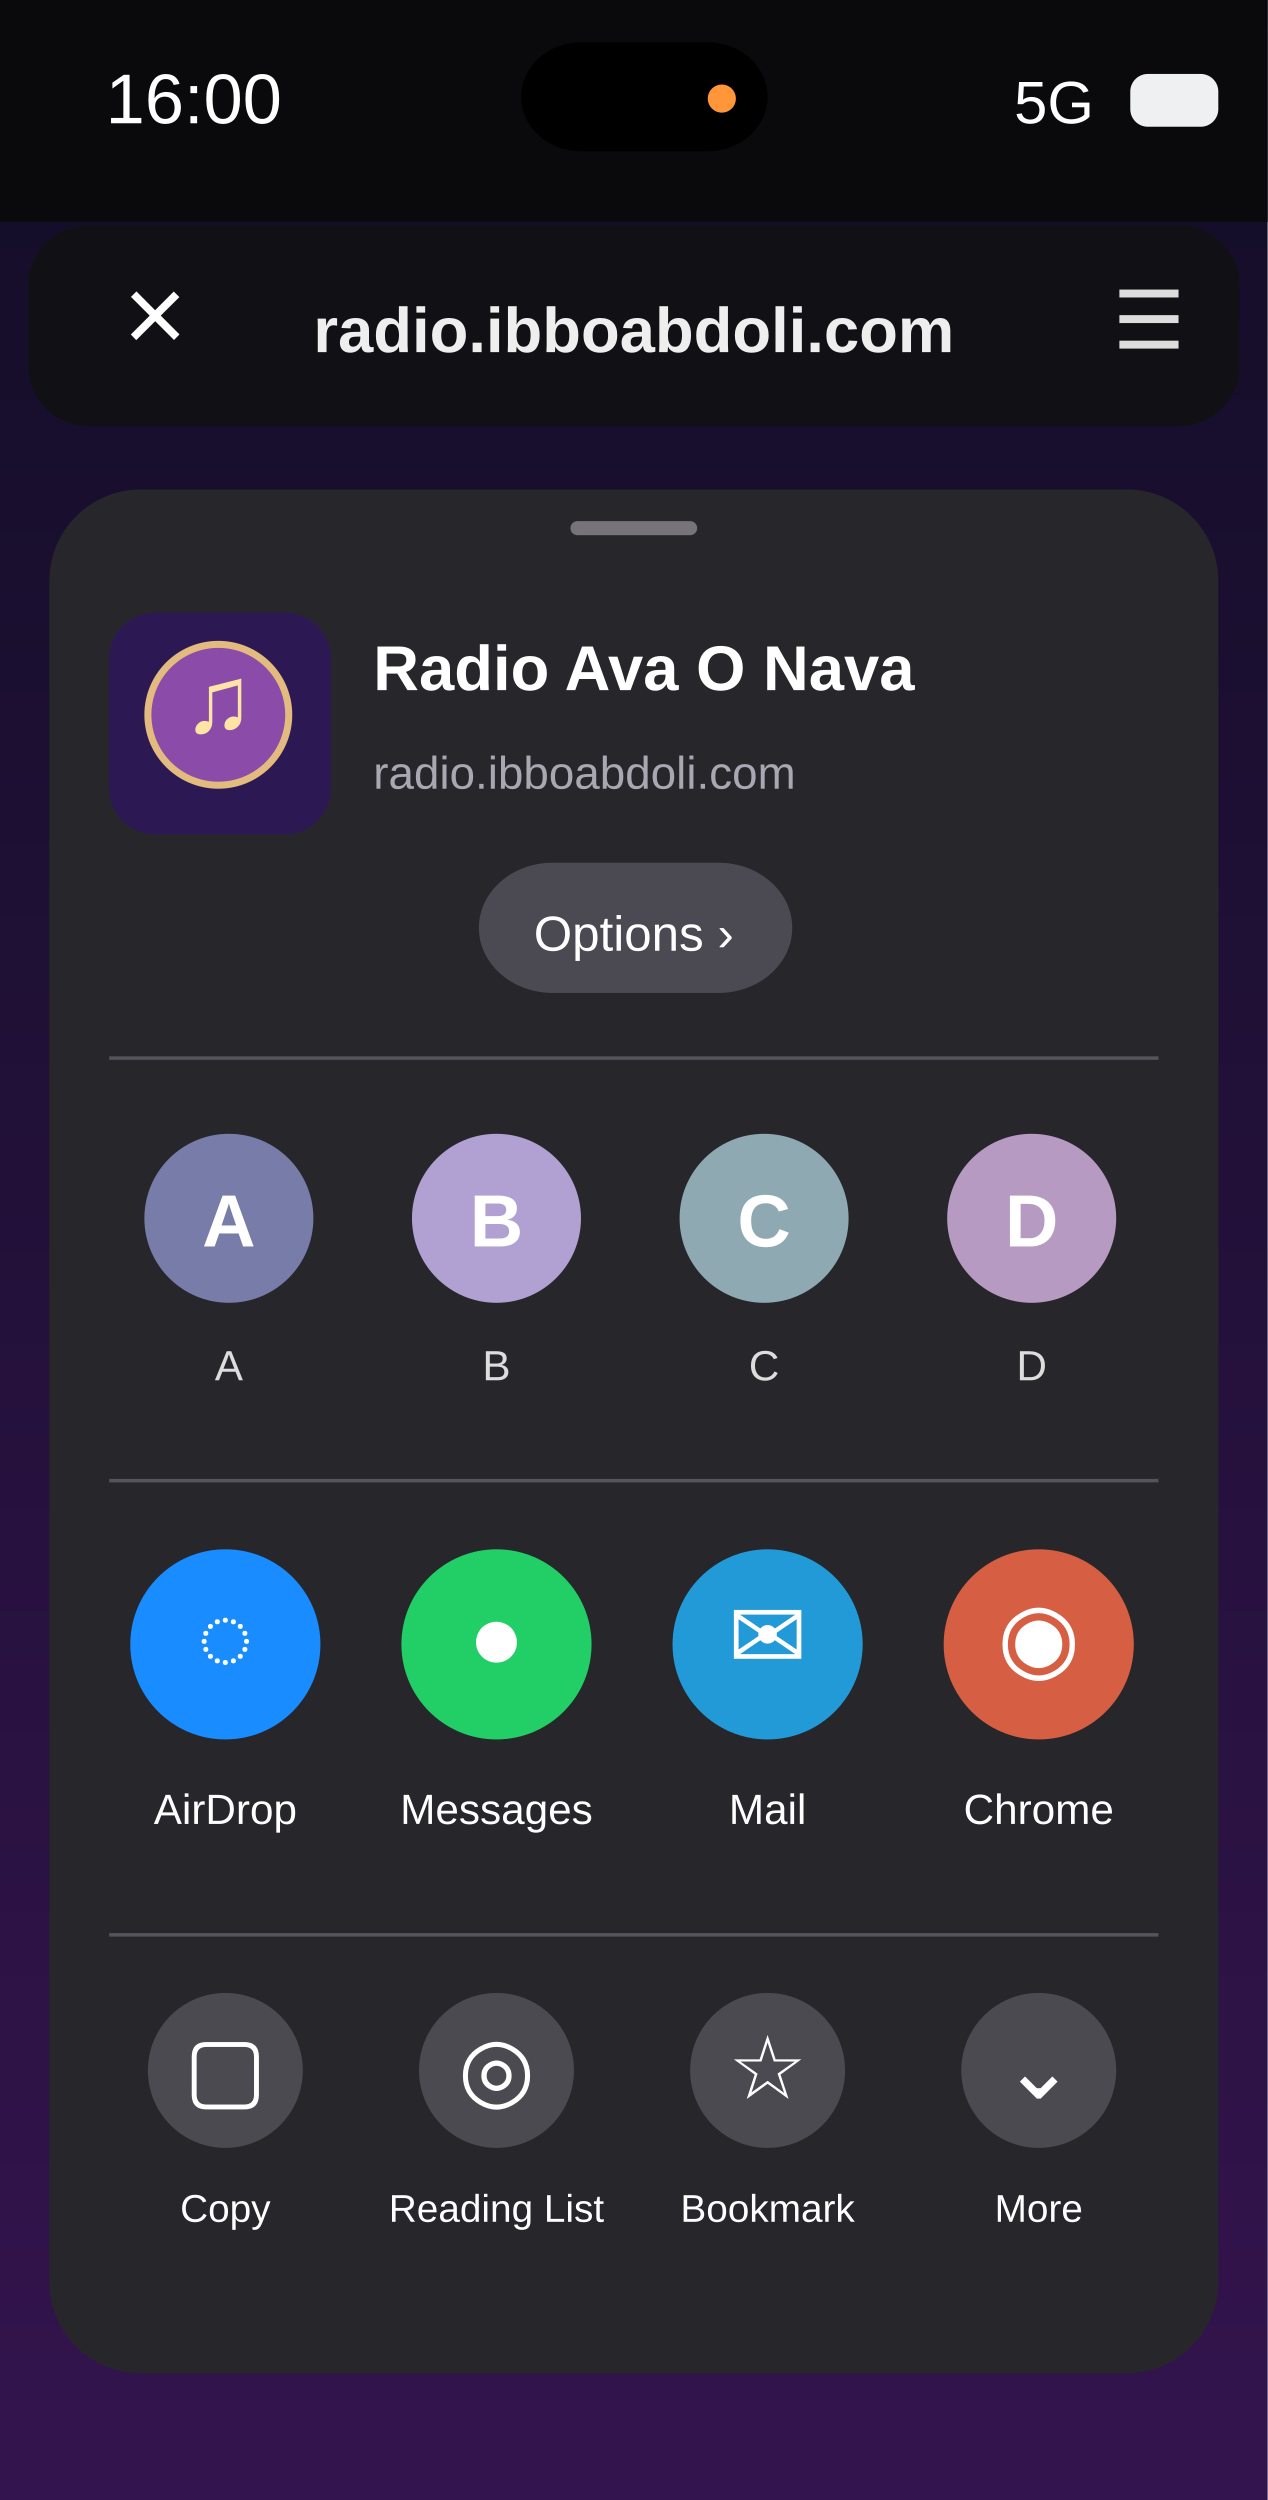
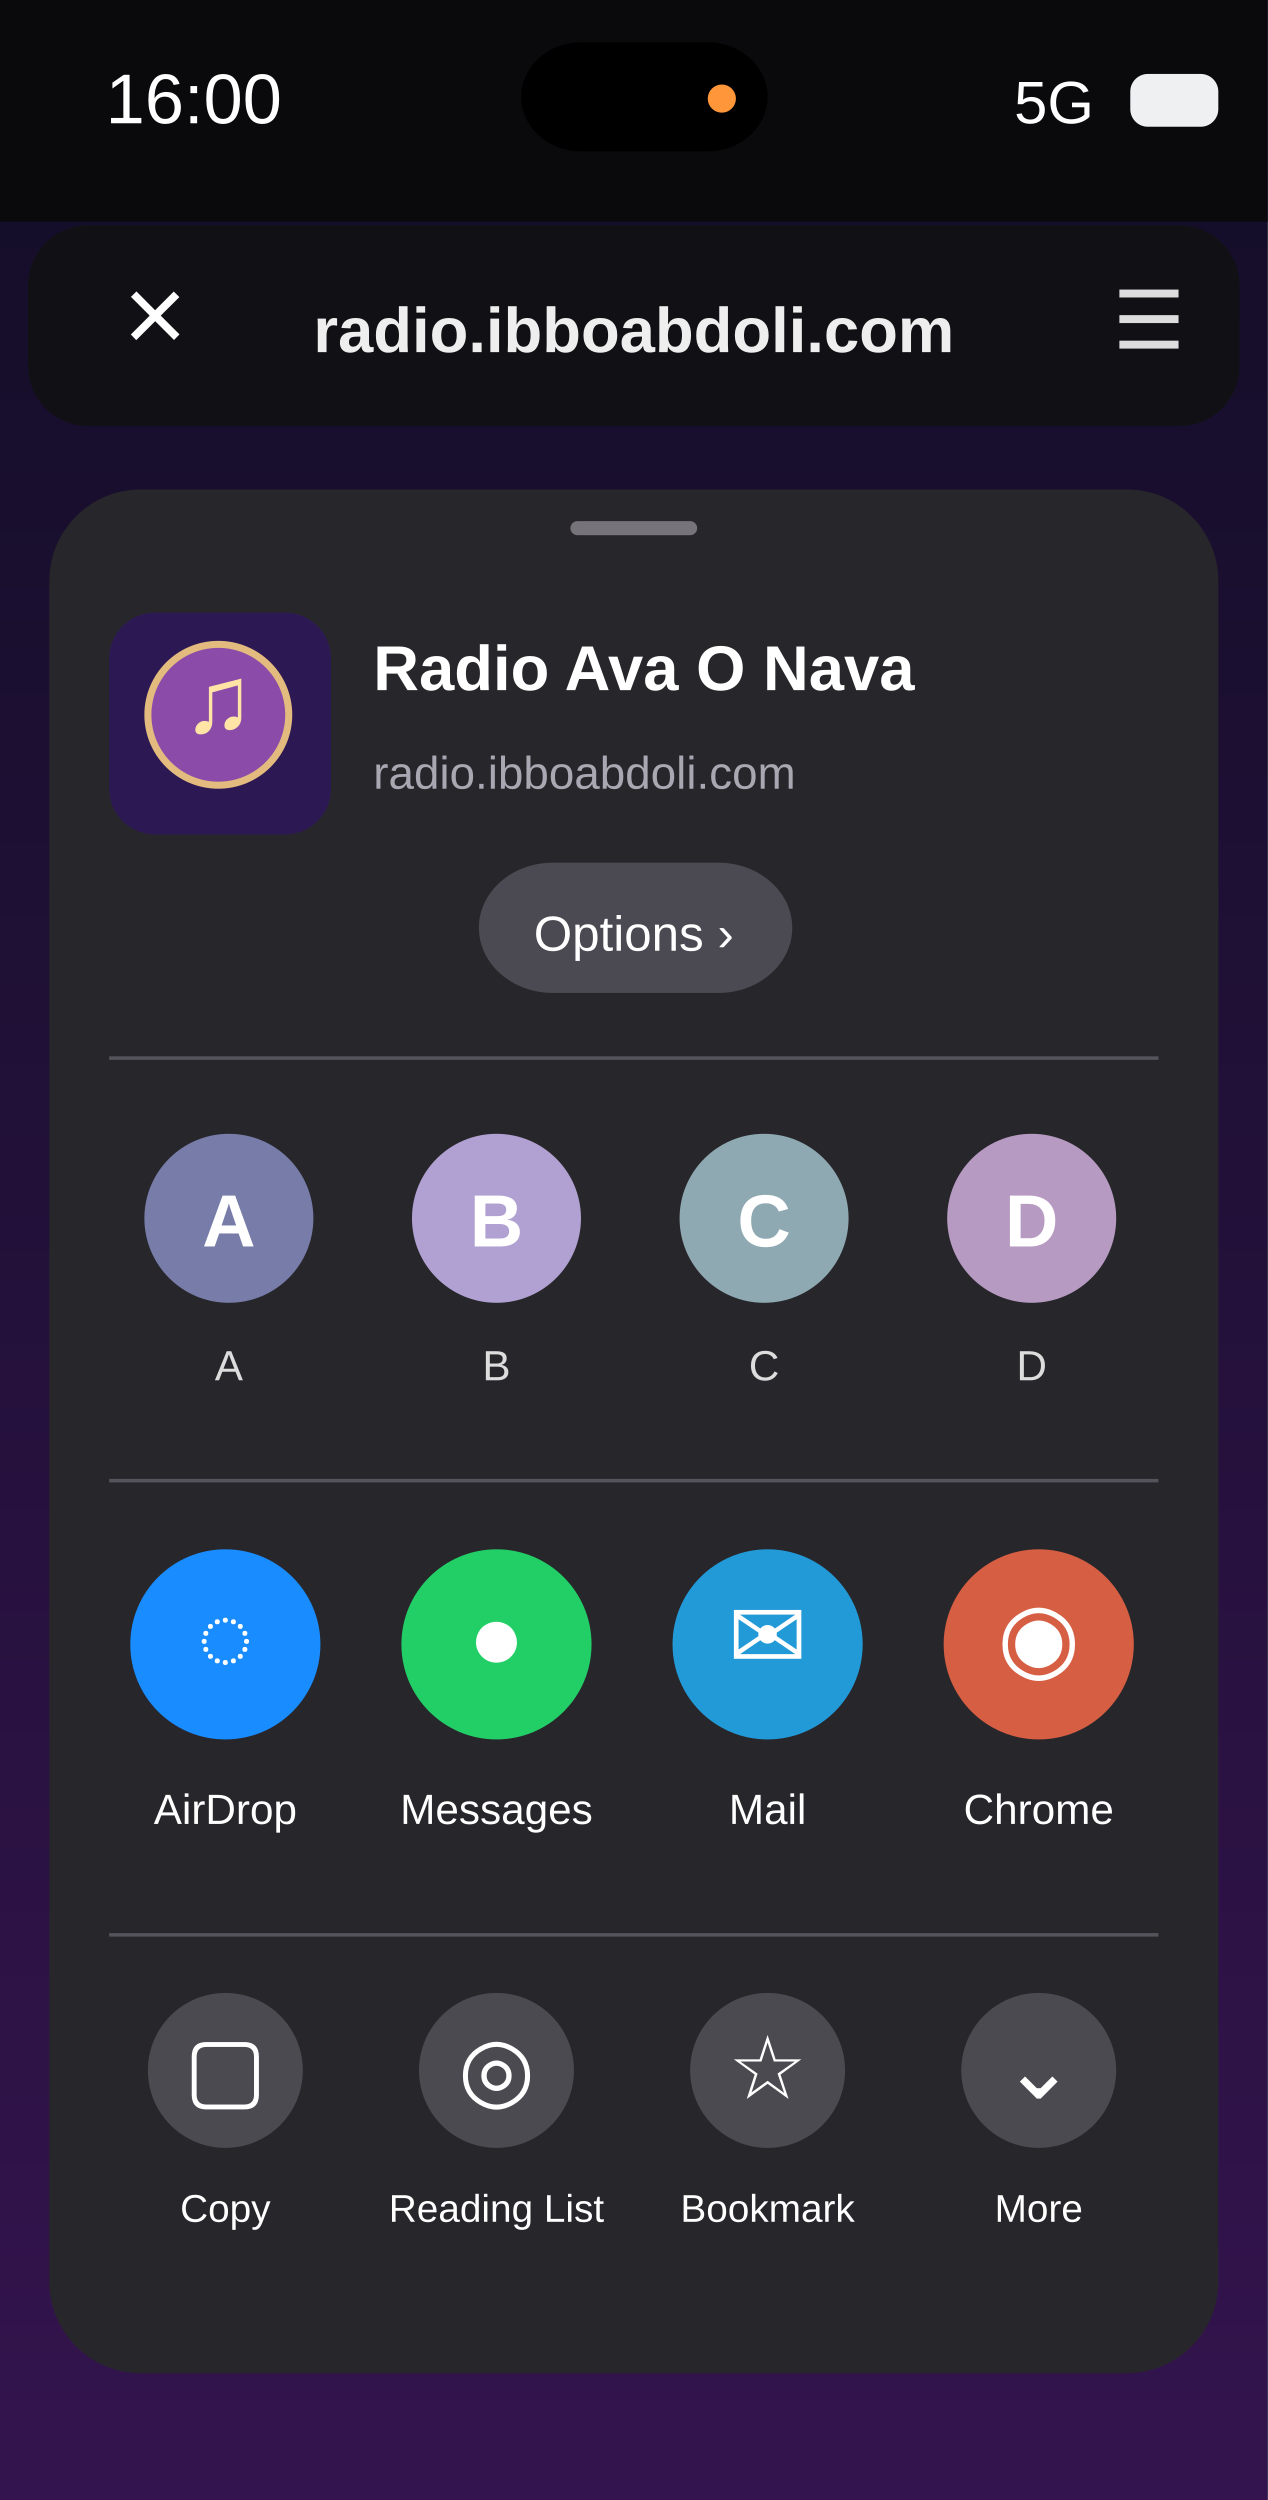
<svg xmlns="http://www.w3.org/2000/svg" width="360" height="710" viewBox="0 0 360 710" role="img" aria-label="آموزش افزودن رادیو به آیفون">
  <defs>
    <linearGradient id="bg" x2="0" y2="1">
      <stop stop-color="#120d26" />
      <stop offset="1" stop-color="#34144e" />
    </linearGradient>
    <linearGradient id="gold">
      <stop stop-color="#ffe2a8" />
      <stop offset="1" stop-color="#d58b4d" />
    </linearGradient>
    <radialGradient id="glow">
      <stop stop-color="#7937a9" />
      <stop offset="1" stop-color="#160e2a" />
    </radialGradient>
  </defs>
+   <rect x="0" y="0" width="360" height="710" fill="#171425" aria-hidden="true" />
  <rect x="0" y="0" width="360" height="710" rx="0" fill="url(#bg)" />
  <rect x="0" y="0" width="360" height="63" rx="0" fill="#0a0a0d" />
  <text x="30" y="35" fill="#fff" font-size="20" font-family="Arial,Tahoma,sans-serif">16:00</text>
  <rect x="148" y="12" width="70" height="31" rx="17" fill="#000" />
  <circle cx="205" cy="28" r="4" fill="#ff963a" />
  <text x="288" y="35" fill="#fff" font-size="17" font-family="Arial,Tahoma,sans-serif">5G</text>
  <rect x="321" y="21" width="25" height="15" rx="5" fill="#eef0f2" />
  <rect x="8" y="64" width="344" height="57" rx="17" fill="#111115" />
  <text x="180" y="100" fill="#eee" font-size="18" font-family="Arial,Tahoma,sans-serif" text-anchor="middle" font-weight="bold">radio.ibboabdoli.com</text>
  <text x="35" y="100" fill="#fff" font-size="31" font-family="Arial,Tahoma,sans-serif">×</text>
  <text x="316" y="99" fill="#ddd" font-size="23" font-family="Arial,Tahoma,sans-serif">☰</text>
  <rect x="14" y="139" width="332" height="535" rx="26" fill="#27262b" />
  <rect x="162" y="148" width="36" height="4" rx="2" fill="#76747a" />
  <rect x="31" y="174" width="63" height="63" rx="13" fill="#2c1953" />
  <circle cx="62" cy="203" r="20" fill="#8b4ba9" stroke="#e3bb7e" stroke-width="2" />
  <text x="62" y="208" fill="#ffe4a6" font-size="27" font-family="Arial,Tahoma,sans-serif" text-anchor="middle">♫</text>
  <text x="106" y="196" fill="#fff" font-size="18" font-family="Arial,Tahoma,sans-serif" font-weight="bold">Radio Ava O Nava</text>
  <text x="106" y="224" fill="#a9a7b1" font-size="13" font-family="Arial,Tahoma,sans-serif">radio.ibboabdoli.com</text>
  <rect x="136" y="245" width="89" height="37" rx="21" fill="#4b4951" />
  <text x="180" y="270" fill="#fff" font-size="14" font-family="Arial,Tahoma,sans-serif" text-anchor="middle">Options  ›</text>
  <rect x="31" y="300" width="298" height="1" rx="0" fill="#55535b" />
  <circle cx="65" cy="346" r="24" fill="#777ca9" />
  <text x="65" y="354" fill="#fff" font-size="21" font-family="Arial,Tahoma,sans-serif" text-anchor="middle" font-weight="bold">A</text>
  <text x="65" y="392" fill="#ddd" font-size="12" font-family="Arial,Tahoma,sans-serif" text-anchor="middle">A</text>
  <circle cx="141" cy="346" r="24" fill="#b1a1d3" />
  <text x="141" y="354" fill="#fff" font-size="21" font-family="Arial,Tahoma,sans-serif" text-anchor="middle" font-weight="bold">B</text>
  <text x="141" y="392" fill="#ddd" font-size="12" font-family="Arial,Tahoma,sans-serif" text-anchor="middle">B</text>
  <circle cx="217" cy="346" r="24" fill="#8fa9b3" />
  <text x="217" y="354" fill="#fff" font-size="21" font-family="Arial,Tahoma,sans-serif" text-anchor="middle" font-weight="bold">C</text>
  <text x="217" y="392" fill="#ddd" font-size="12" font-family="Arial,Tahoma,sans-serif" text-anchor="middle">C</text>
  <circle cx="293" cy="346" r="24" fill="#b79ac2" />
  <text x="293" y="354" fill="#fff" font-size="21" font-family="Arial,Tahoma,sans-serif" text-anchor="middle" font-weight="bold">D</text>
  <text x="293" y="392" fill="#ddd" font-size="12" font-family="Arial,Tahoma,sans-serif" text-anchor="middle">D</text>
  <rect x="31" y="420" width="298" height="1" rx="0" fill="#55535b" />
  <circle cx="64" cy="467" r="27" fill="#198cff" />
  <text x="64" y="474" fill="#fff" font-size="27" font-family="Arial,Tahoma,sans-serif" text-anchor="middle">◌</text>
  <text x="64" y="518" fill="#fff" font-size="12" font-family="Arial,Tahoma,sans-serif" text-anchor="middle">AirDrop</text>
  <circle cx="141" cy="467" r="27" fill="#22cf67" />
  <text x="141" y="474" fill="#fff" font-size="27" font-family="Arial,Tahoma,sans-serif" text-anchor="middle">●</text>
  <text x="141" y="518" fill="#fff" font-size="12" font-family="Arial,Tahoma,sans-serif" text-anchor="middle">Messages</text>
  <circle cx="218" cy="467" r="27" fill="#229ad8" />
  <text x="218" y="474" fill="#fff" font-size="27" font-family="Arial,Tahoma,sans-serif" text-anchor="middle">✉</text>
  <text x="218" y="518" fill="#fff" font-size="12" font-family="Arial,Tahoma,sans-serif" text-anchor="middle">Mail</text>
  <circle cx="295" cy="467" r="27" fill="#d65e43" />
  <text x="295" y="474" fill="#fff" font-size="27" font-family="Arial,Tahoma,sans-serif" text-anchor="middle">◉</text>
  <text x="295" y="518" fill="#fff" font-size="12" font-family="Arial,Tahoma,sans-serif" text-anchor="middle">Chrome</text>
  <rect x="31" y="549" width="298" height="1" rx="0" fill="#55535b" />
  <circle cx="64" cy="588" r="22" fill="#4b4a50" />
  <text x="64" y="596" fill="#fff" font-size="25" font-family="Arial,Tahoma,sans-serif" text-anchor="middle">▢</text>
  <text x="64" y="631" fill="#fff" font-size="11" font-family="Arial,Tahoma,sans-serif" text-anchor="middle">Copy</text>
  <circle cx="141" cy="588" r="22" fill="#4b4a50" />
  <text x="141" y="596" fill="#fff" font-size="25" font-family="Arial,Tahoma,sans-serif" text-anchor="middle">◎</text>
  <text x="141" y="631" fill="#fff" font-size="11" font-family="Arial,Tahoma,sans-serif" text-anchor="middle">Reading List</text>
  <circle cx="218" cy="588" r="22" fill="#4b4a50" />
  <text x="218" y="596" fill="#fff" font-size="25" font-family="Arial,Tahoma,sans-serif" text-anchor="middle">☆</text>
  <text x="218" y="631" fill="#fff" font-size="11" font-family="Arial,Tahoma,sans-serif" text-anchor="middle">Bookmark</text>
  <circle cx="295" cy="588" r="22" fill="#4b4a50" />
  <text x="295" y="596" fill="#fff" font-size="25" font-family="Arial,Tahoma,sans-serif" text-anchor="middle">⌄</text>
  <text x="295" y="631" fill="#fff" font-size="11" font-family="Arial,Tahoma,sans-serif" text-anchor="middle">More</text>
</svg>
